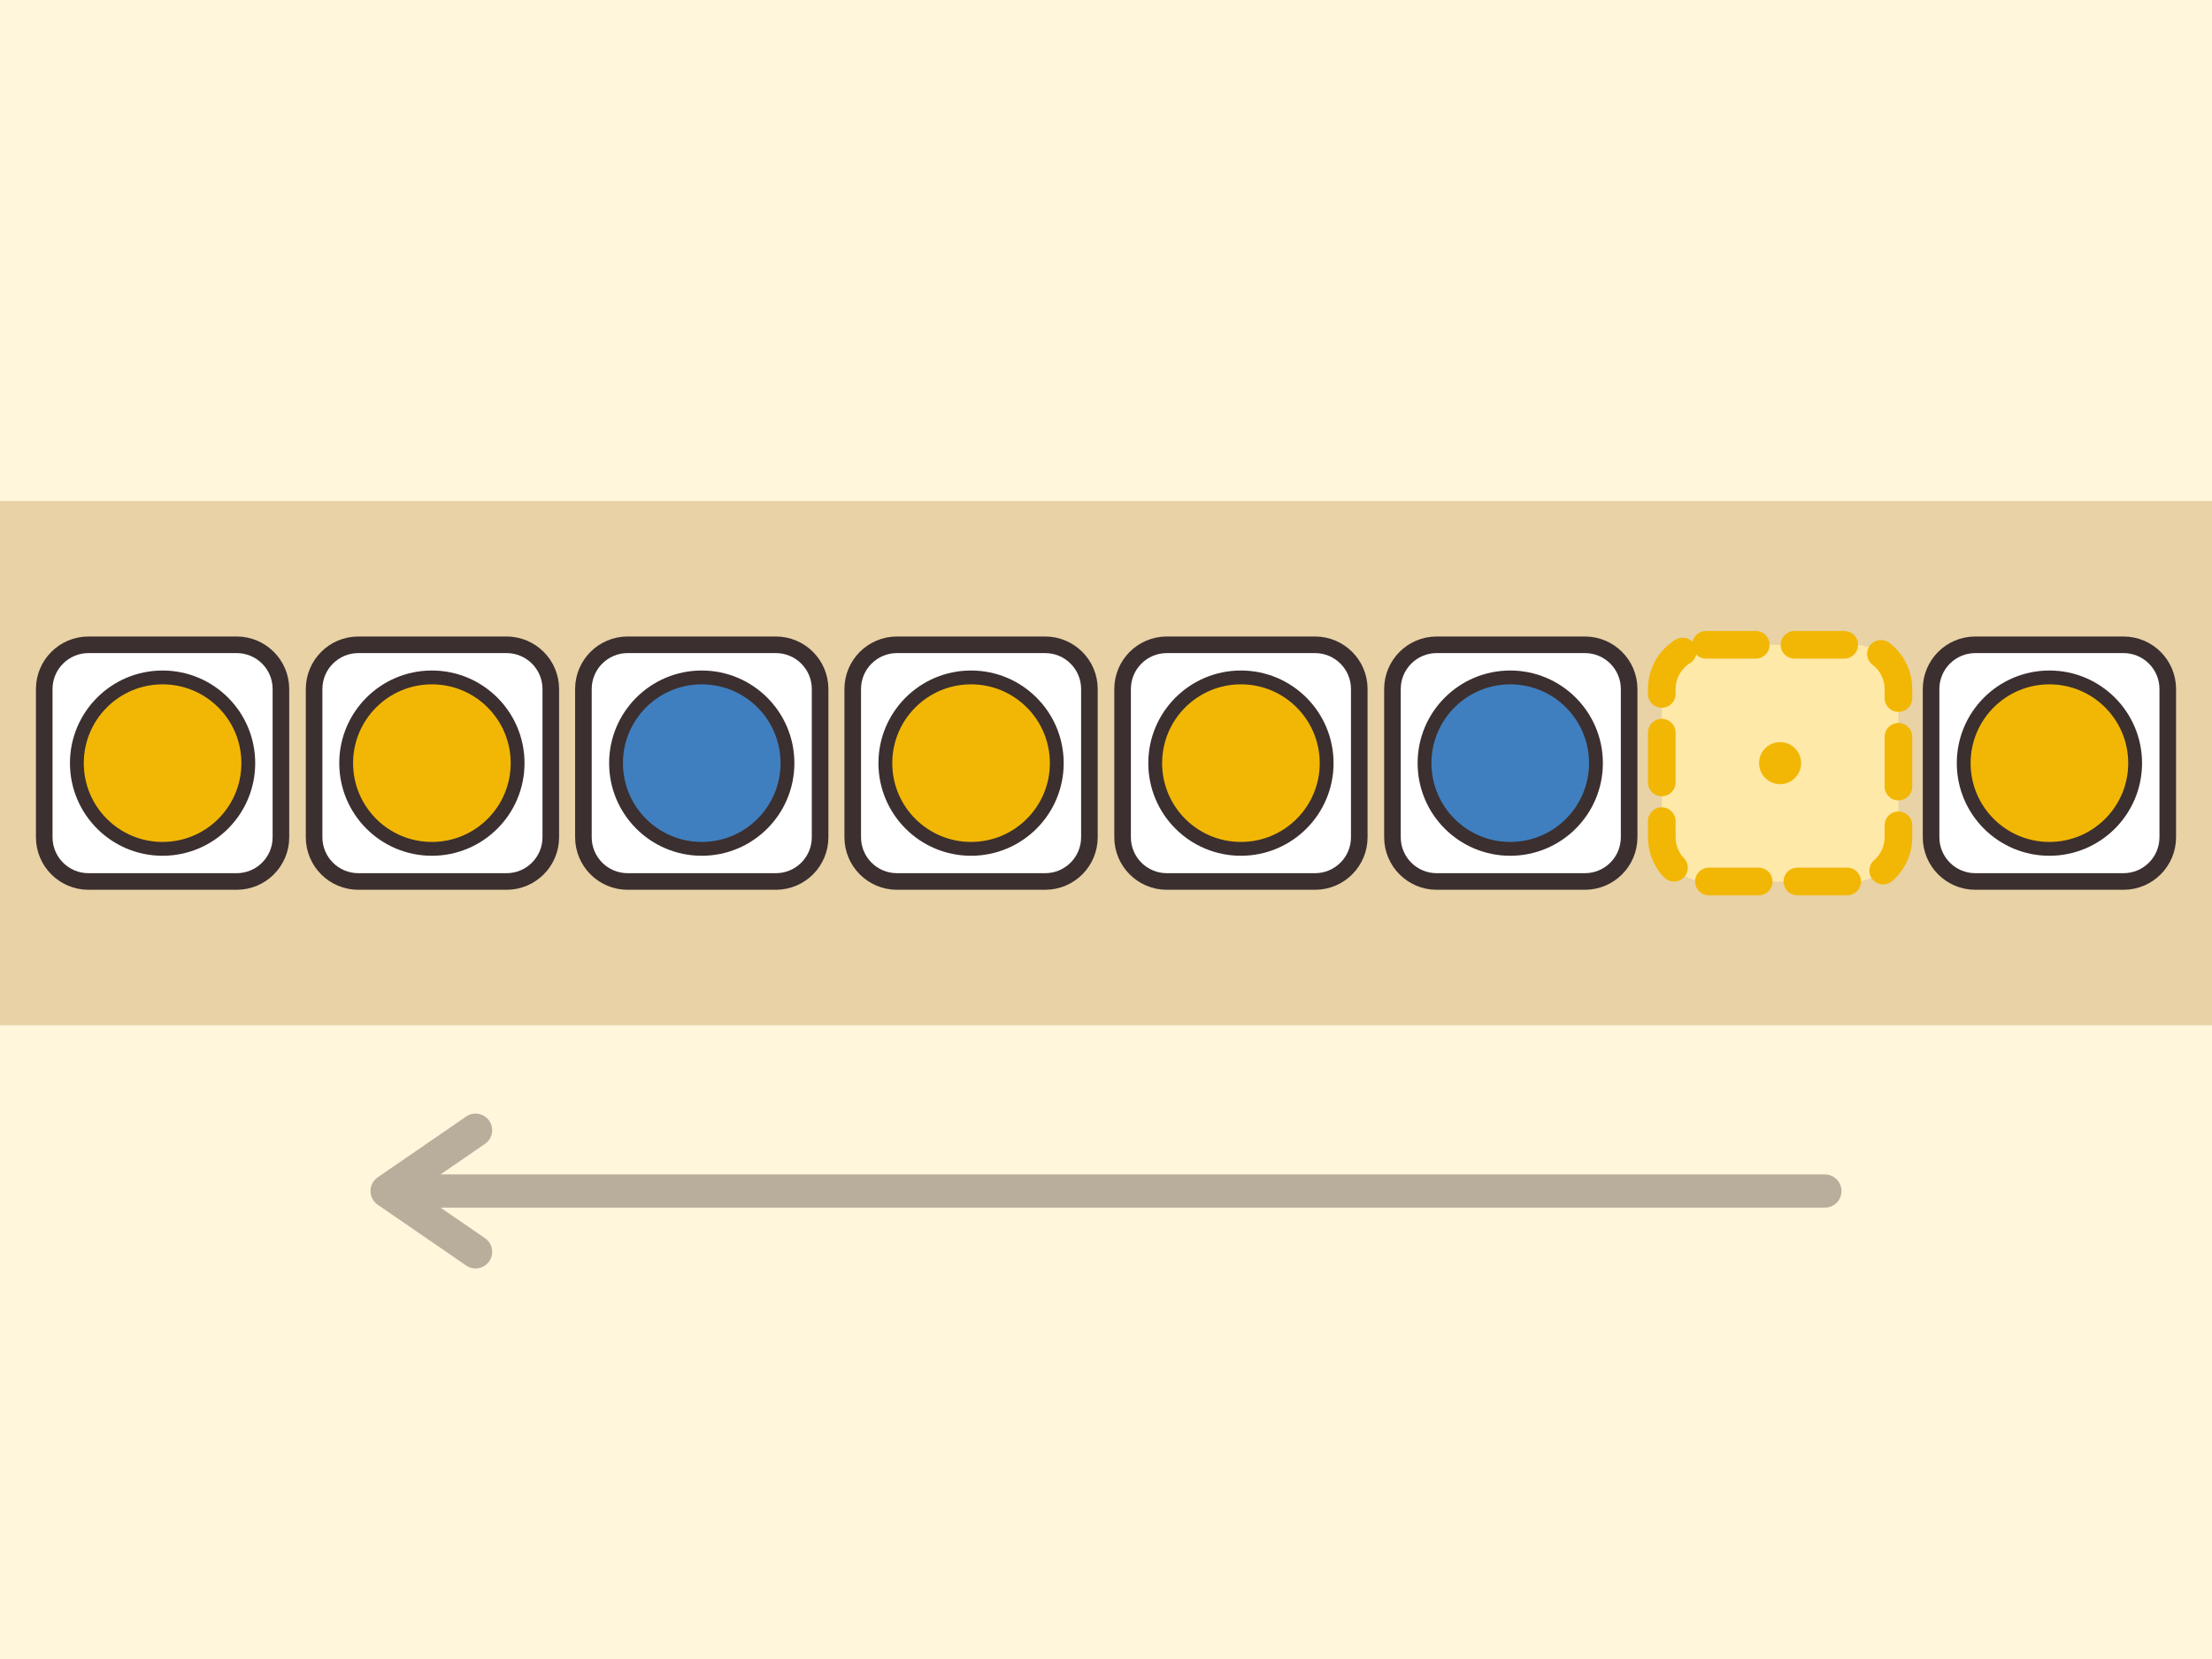
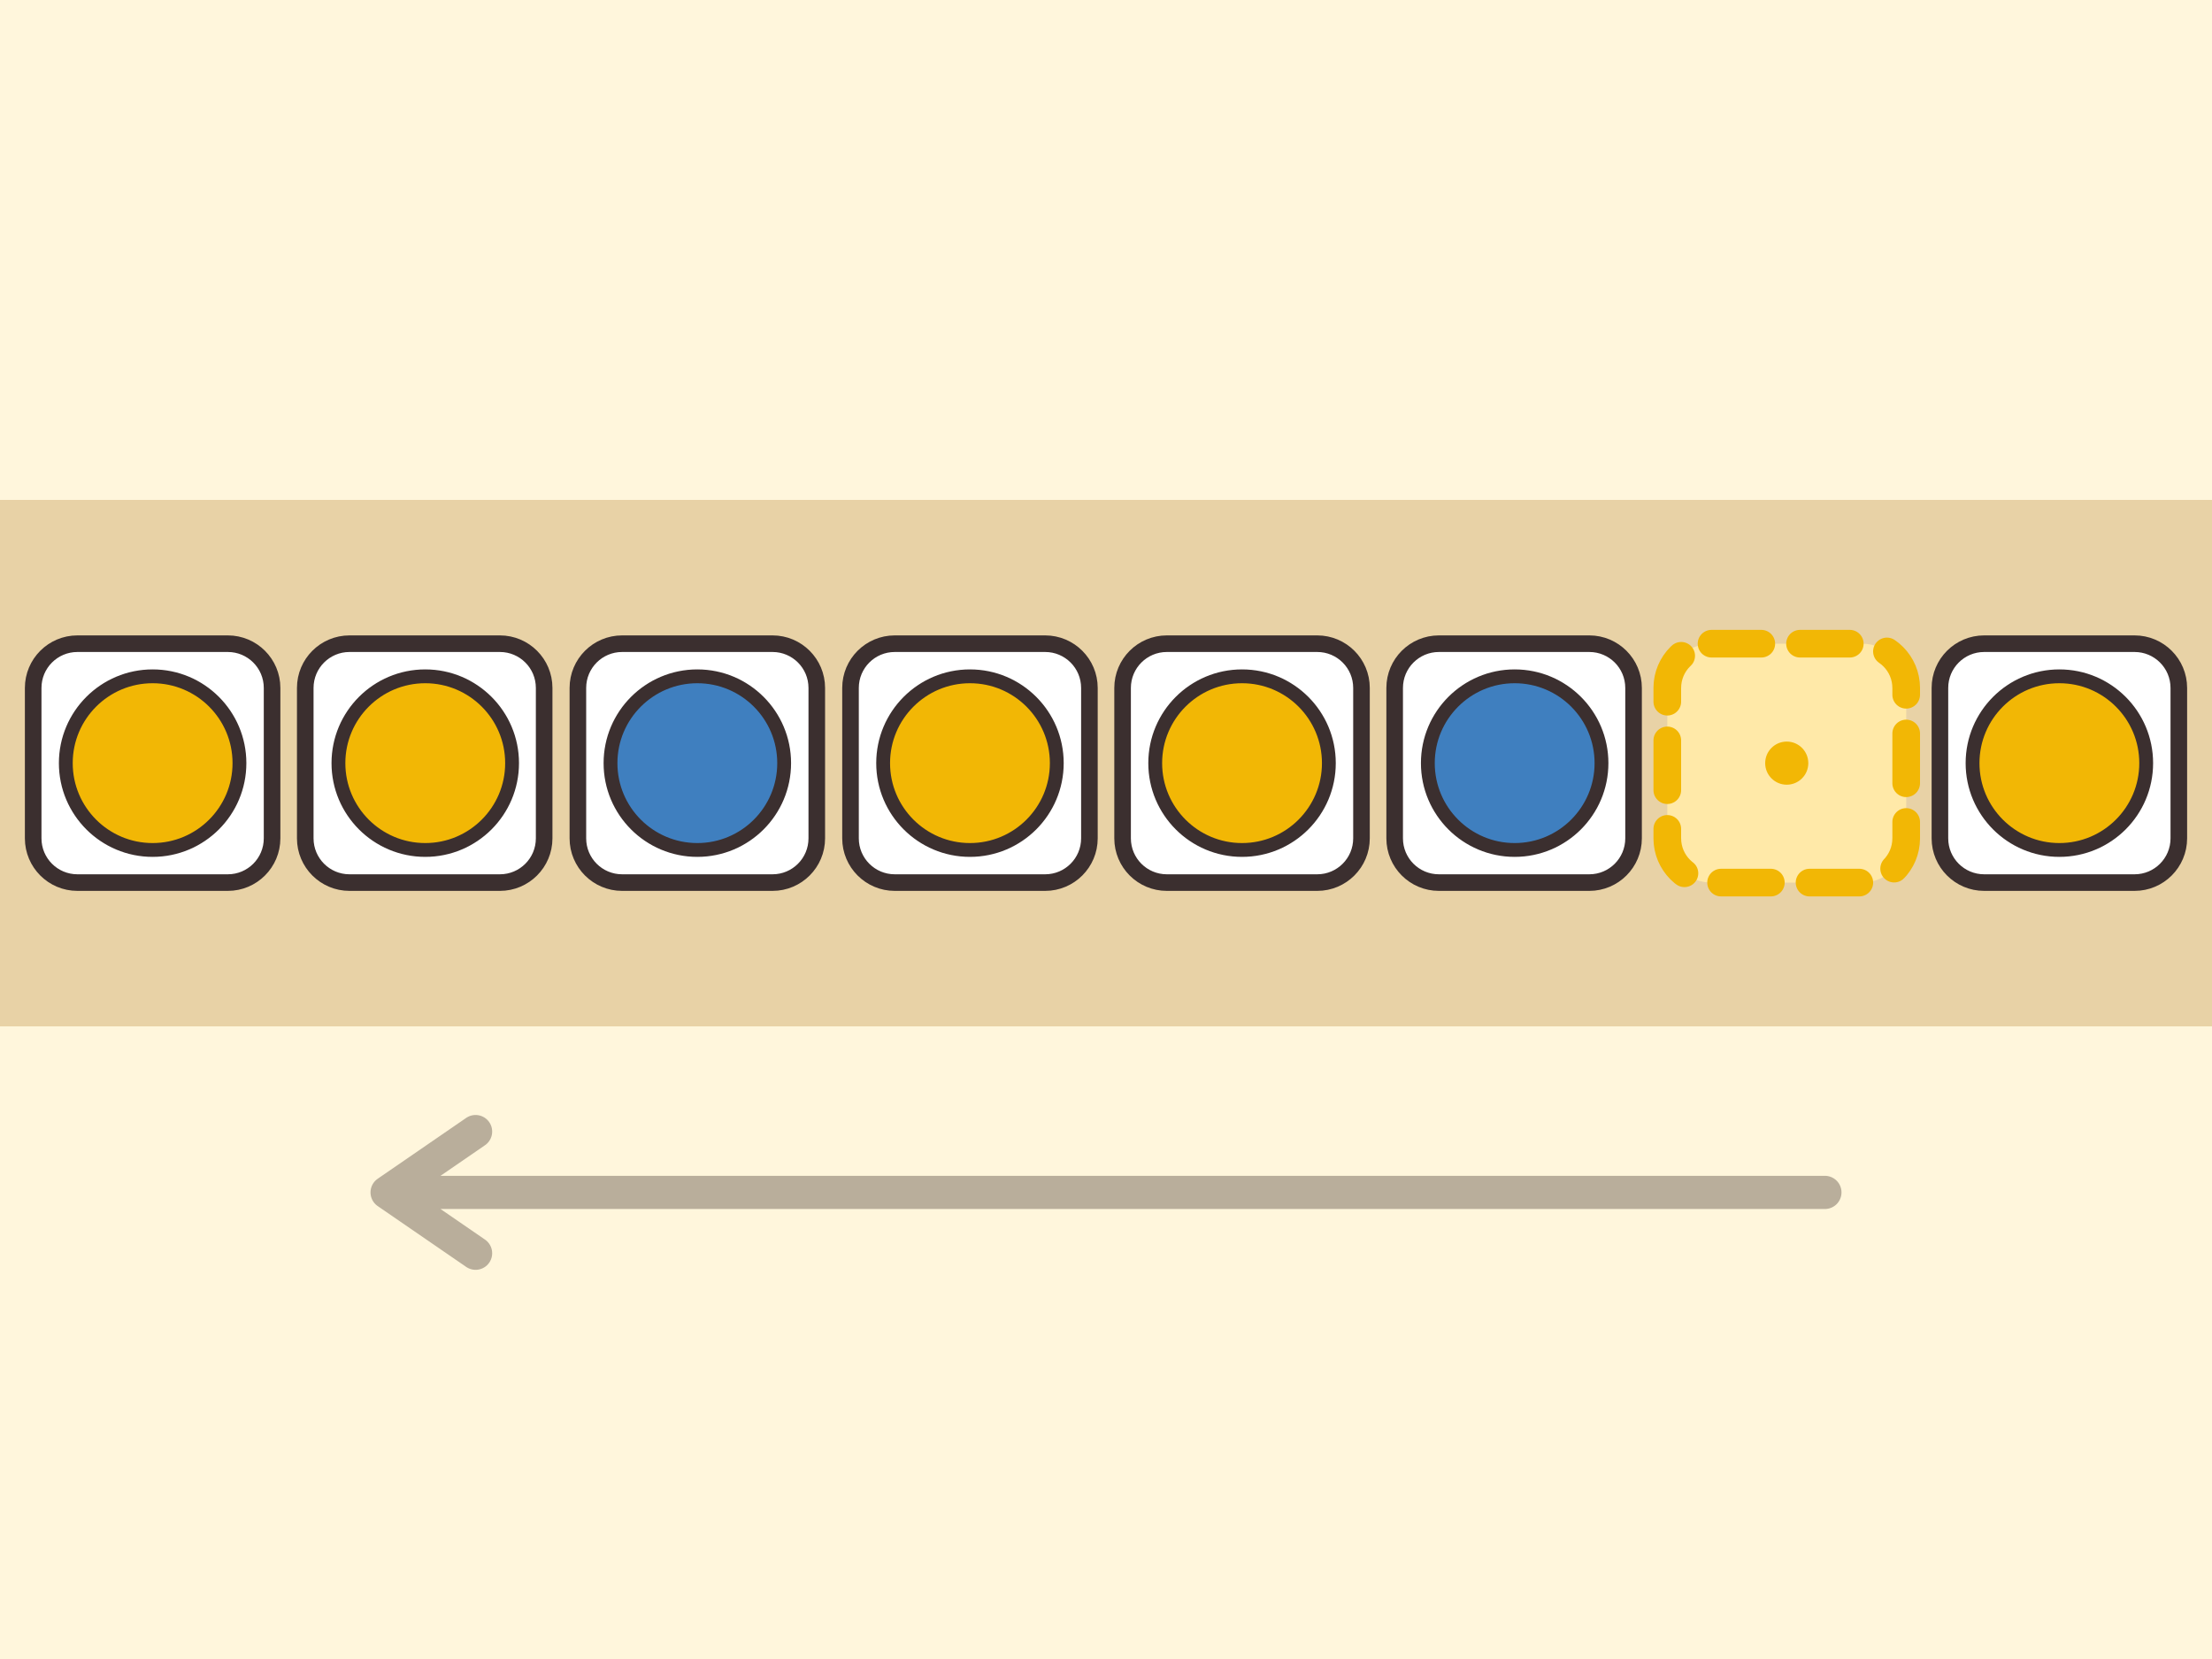
<svg xmlns="http://www.w3.org/2000/svg" viewBox="0 0 400 300">
  <rect width="400" height="300" fill="#fff6dc" />
-   <rect x="0" y="90.6" width="400" height="94.8" fill="#e8d2a6" />
-   <rect x="349.2" y="116.6" width="42.8" height="42.8" rx="8" fill="#ffffff" stroke="#3b2f2f" stroke-width="3" />
-   <circle cx="370.6" cy="138.0" r="15.5" fill="#f2b705" stroke="#3b2f2f" stroke-width="2.5" stroke-linejoin="round" />
-   <rect x="300.5" y="116.6" width="42.8" height="42.8" rx="8" fill="#ffe9a8" stroke="#f2b705" stroke-width="5" stroke-dasharray="9 7" stroke-linecap="round" />
-   <circle cx="321.9" cy="138.0" r="3.8" fill="#f2b705" />
-   <rect x="251.8" y="116.6" width="42.8" height="42.8" rx="8" fill="#ffffff" stroke="#3b2f2f" stroke-width="3" />
-   <circle cx="273.1" cy="138.0" r="15.5" fill="#3f7fbf" stroke="#3b2f2f" stroke-width="2.5" stroke-linejoin="round" />
-   <rect x="203.0" y="116.6" width="42.8" height="42.8" rx="8" fill="#ffffff" stroke="#3b2f2f" stroke-width="3" />
-   <circle cx="224.4" cy="138.0" r="15.5" fill="#f2b705" stroke="#3b2f2f" stroke-width="2.5" stroke-linejoin="round" />
-   <rect x="154.2" y="116.6" width="42.8" height="42.8" rx="8" fill="#ffffff" stroke="#3b2f2f" stroke-width="3" />
-   <circle cx="175.6" cy="138.0" r="15.5" fill="#f2b705" stroke="#3b2f2f" stroke-width="2.5" stroke-linejoin="round" />
-   <rect x="105.5" y="116.6" width="42.8" height="42.8" rx="8" fill="#ffffff" stroke="#3b2f2f" stroke-width="3" />
-   <circle cx="126.9" cy="138.0" r="15.5" fill="#3f7fbf" stroke="#3b2f2f" stroke-width="2.5" stroke-linejoin="round" />
-   <rect x="56.8" y="116.6" width="42.8" height="42.8" rx="8" fill="#ffffff" stroke="#3b2f2f" stroke-width="3" />
-   <circle cx="78.1" cy="138.0" r="15.5" fill="#f2b705" stroke="#3b2f2f" stroke-width="2.5" stroke-linejoin="round" />
-   <rect x="8.0" y="116.6" width="42.8" height="42.8" rx="8" fill="#ffffff" stroke="#3b2f2f" stroke-width="3" />
-   <circle cx="29.4" cy="138.0" r="15.5" fill="#f2b705" stroke="#3b2f2f" stroke-width="2.5" stroke-linejoin="round" />
-   <path d="M330 215.375H70M86 204.375L70 215.375L86 226.375" fill="none" stroke="#b9ae9b" stroke-width="6" stroke-linecap="round" stroke-linejoin="round" />
+   <rect x="0" y="90.4" width="400" height="95.2" fill="#e8d2a6" />
+   <rect x="350.8" y="116.4" width="43.2" height="43.2" rx="8" fill="#ffffff" stroke="#3b2f2f" stroke-width="3" />
+   <circle cx="372.4" cy="138.0" r="15.7" fill="#f2b705" stroke="#3b2f2f" stroke-width="2.5" stroke-linejoin="round" />
+   <rect x="301.5" y="116.4" width="43.2" height="43.2" rx="8" fill="#ffe9a8" stroke="#f2b705" stroke-width="5" stroke-dasharray="9 7" stroke-linecap="round" />
+   <circle cx="323.1" cy="138.0" r="3.9" fill="#f2b705" />
+   <rect x="252.2" y="116.4" width="43.2" height="43.2" rx="8" fill="#ffffff" stroke="#3b2f2f" stroke-width="3" />
+   <circle cx="273.9" cy="138.0" r="15.7" fill="#3f7fbf" stroke="#3b2f2f" stroke-width="2.5" stroke-linejoin="round" />
+   <rect x="203.0" y="116.4" width="43.2" height="43.2" rx="8" fill="#ffffff" stroke="#3b2f2f" stroke-width="3" />
+   <circle cx="224.6" cy="138.0" r="15.7" fill="#f2b705" stroke="#3b2f2f" stroke-width="2.5" stroke-linejoin="round" />
+   <rect x="153.8" y="116.4" width="43.2" height="43.2" rx="8" fill="#ffffff" stroke="#3b2f2f" stroke-width="3" />
+   <circle cx="175.4" cy="138.0" r="15.7" fill="#f2b705" stroke="#3b2f2f" stroke-width="2.5" stroke-linejoin="round" />
+   <rect x="104.5" y="116.4" width="43.2" height="43.2" rx="8" fill="#ffffff" stroke="#3b2f2f" stroke-width="3" />
+   <circle cx="126.1" cy="138.0" r="15.7" fill="#3f7fbf" stroke="#3b2f2f" stroke-width="2.5" stroke-linejoin="round" />
+   <rect x="55.2" y="116.4" width="43.2" height="43.2" rx="8" fill="#ffffff" stroke="#3b2f2f" stroke-width="3" />
+   <circle cx="76.9" cy="138.0" r="15.7" fill="#f2b705" stroke="#3b2f2f" stroke-width="2.5" stroke-linejoin="round" />
+   <rect x="6.0" y="116.4" width="43.2" height="43.2" rx="8" fill="#ffffff" stroke="#3b2f2f" stroke-width="3" />
+   <circle cx="27.6" cy="138.0" r="15.7" fill="#f2b705" stroke="#3b2f2f" stroke-width="2.5" stroke-linejoin="round" />
+   <path d="M330 215.625H70M86 204.625L70 215.625L86 226.625" fill="none" stroke="#b9ae9b" stroke-width="6" stroke-linecap="round" stroke-linejoin="round" />
</svg>
